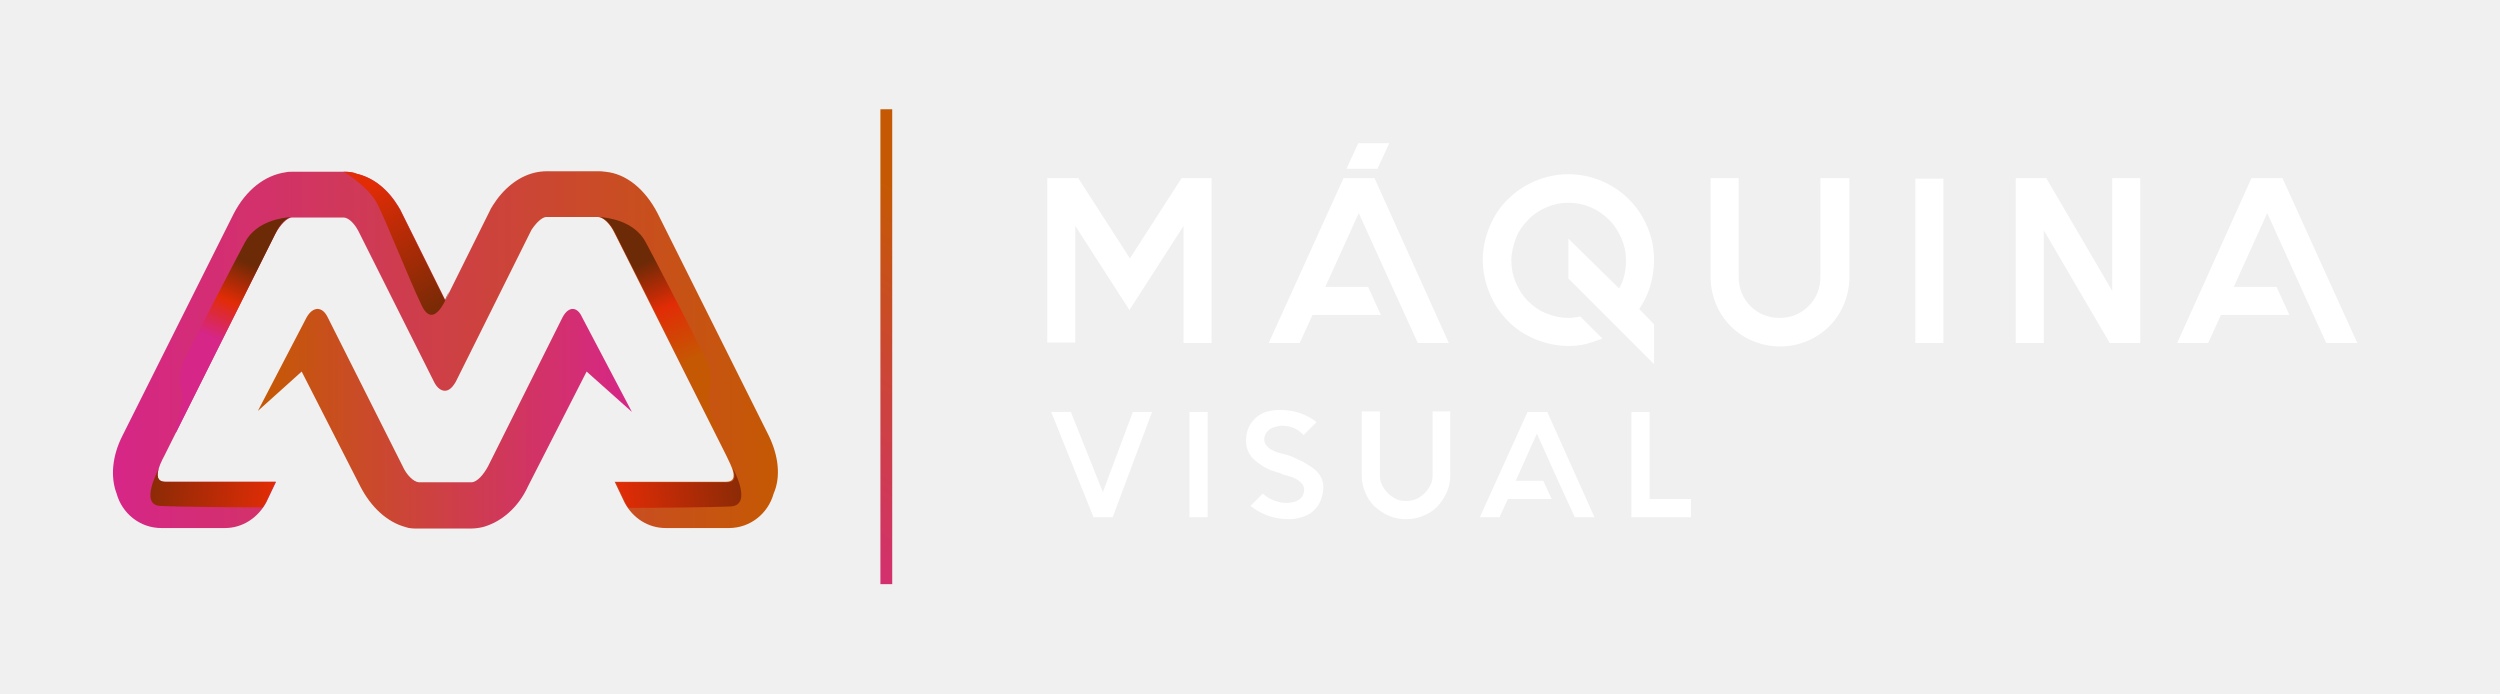
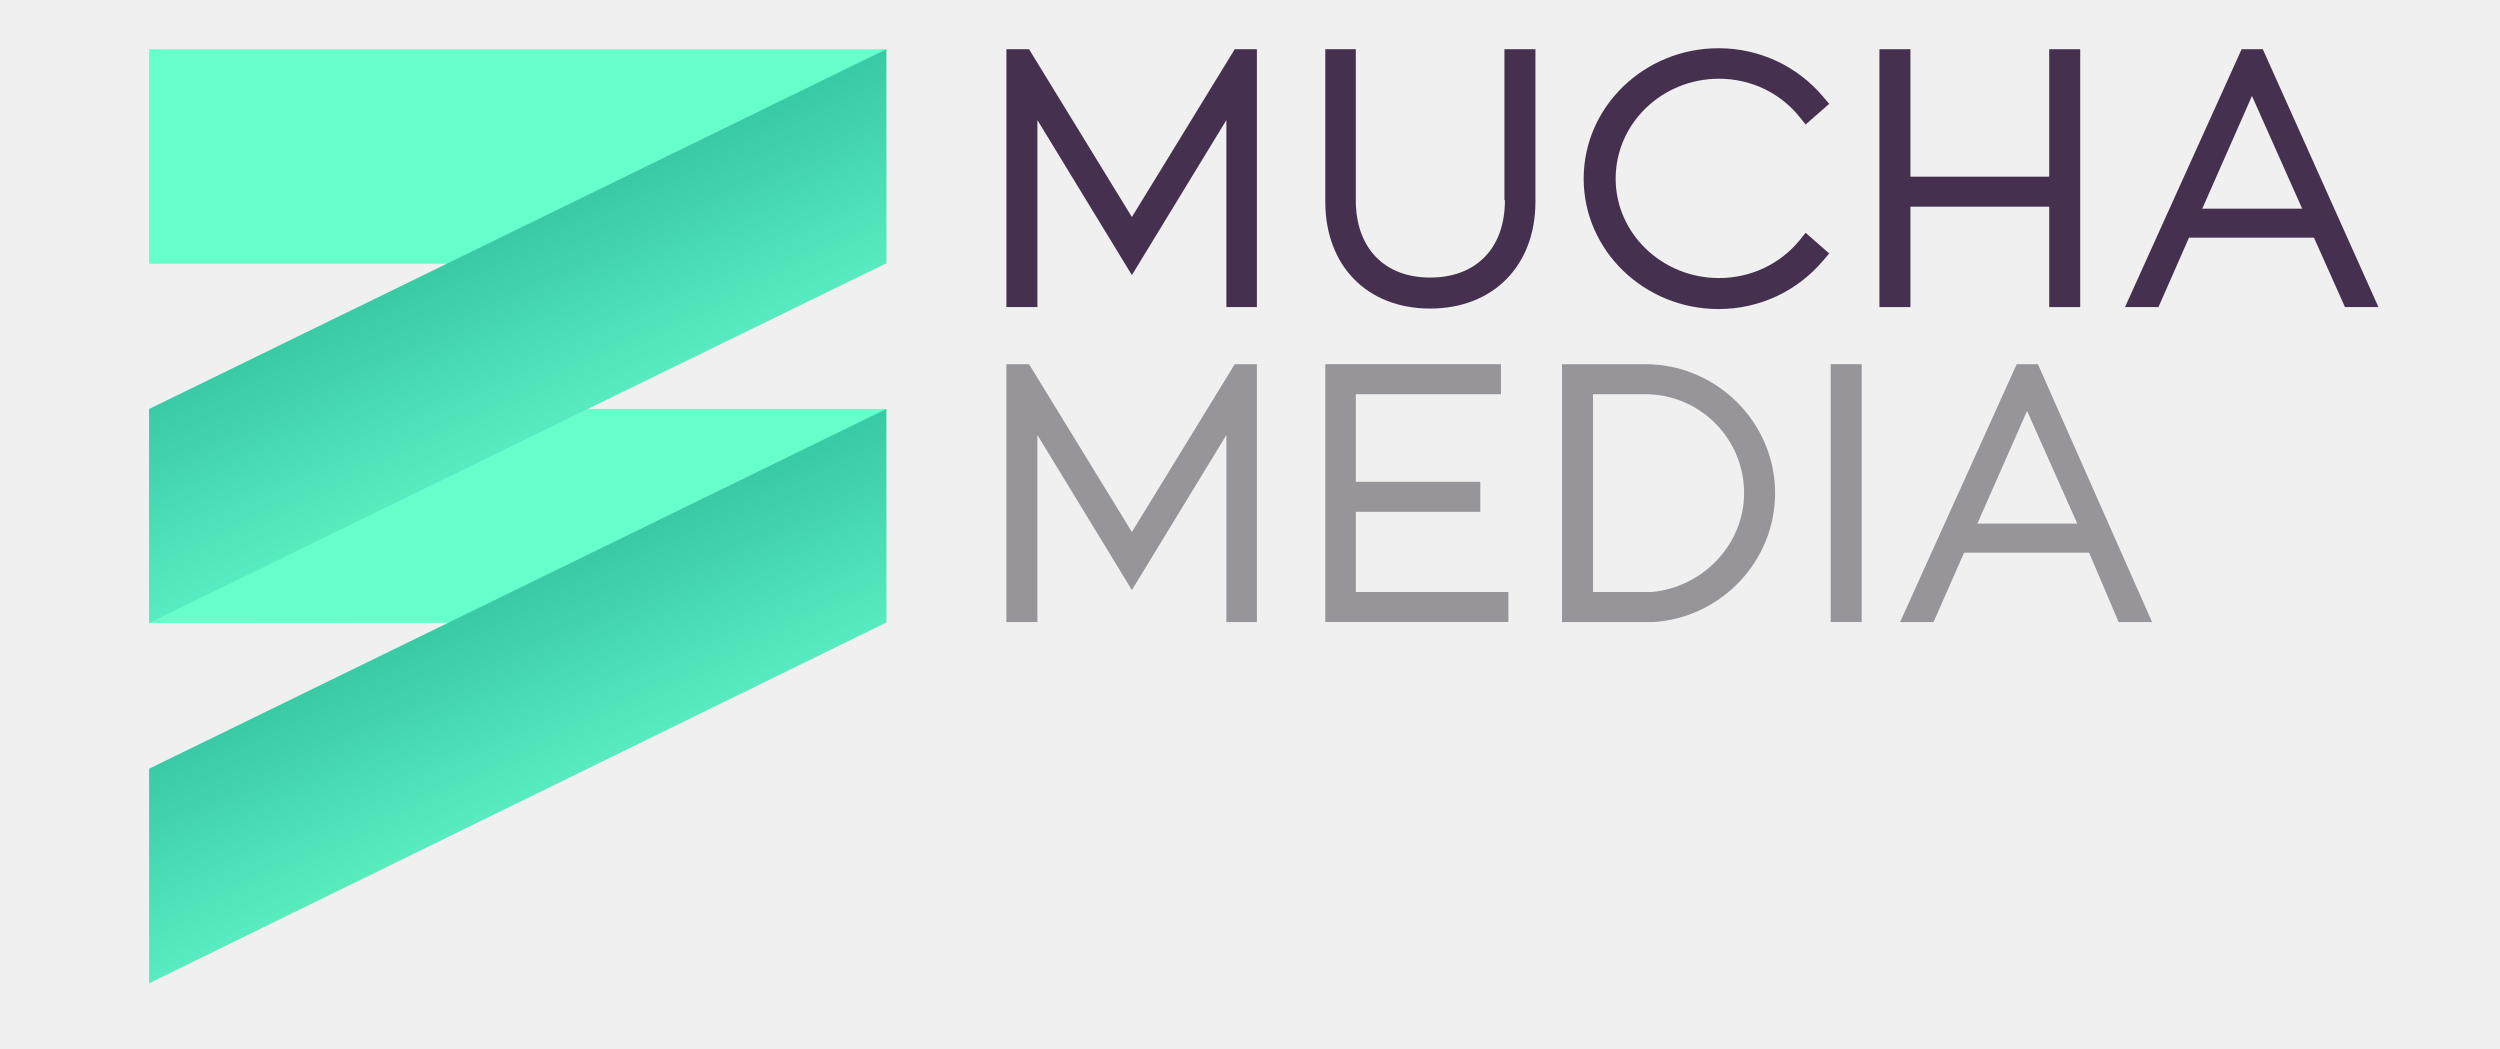
- <svg xmlns="http://www.w3.org/2000/svg" version="1.1" id="Layer_1" x="0px" y="0px" viewBox="0 0 508 141" style="enable-background:new 0 0 508 141;" xml:space="preserve">
+ <svg xmlns="http://www.w3.org/2000/svg" version="1.1" id="Layer_1" x="0px" y="0px" viewBox="0 0 508 213" style="enable-background:new 0 0 508 213;" xml:space="preserve">
  <style type="text/css">
- 	.st0{fill:#1E1814;}
+ 	.st0{fill:#66FFCC;}
	.st1{fill:url(#SVGID_1_);}
	.st2{fill:url(#SVGID_2_);}
- 	.st3{fill:url(#SVGID_3_);}
- 	.st4{fill:url(#SVGID_4_);}
- 	.st5{fill:url(#SVGID_5_);}
- 	.st6{fill:url(#SVGID_6_);}
- 	.st7{fill:url(#SVGID_7_);}
- 	.st8{fill:url(#SVGID_8_);}
- 	.st9{fill:url(#SVGID_9_);}
- 	.st10{fill:url(#SVGID_10_);}
- 	.st11{fill:#FFFFFF;}
- 	.st12{fill:url(#SVGID_11_);}
- 	.st13{fill:url(#SVGID_12_);}
- 	.st14{fill:url(#SVGID_13_);}
- 	.st15{fill:url(#SVGID_14_);}
- 	.st16{fill:url(#SVGID_15_);}
- 	.st17{fill:url(#SVGID_16_);}
- 	.st18{fill:url(#SVGID_17_);}
- 	.st19{fill:url(#SVGID_18_);}
- 	.st20{fill:url(#SVGID_19_);}
- 	.st21{fill:url(#SVGID_20_);}
+ 	.st3{fill:#45314F;}
+ 	.st4{fill:#979599;}
</style>
  <g>
    <g>
-       <path class="st0" d="M501.6,2980.6v33.5h-5.7v-23.7l-11,17.1l-11-17.1v23.7h-5.7v-33.5h6.3l10.5,16.3l10.5-16.3H501.6z" />
-       <path class="st0" d="M549.9,3014.2h-6.3l-2.6-5.7l-2.6-5.7l-6.8-15l-6.8,15h8.7l2.6,5.7h-13.9l-2.6,5.7h-6.3l15.1-33.5h6.3    L549.9,3014.2z" />
-       <path class="st0" d="M594.6,2997.4c0,1.8-0.3,3.6-0.8,5.3s-1.3,3.2-2.2,4.6l3,3.1v8.1l-17.4-17.4v-8.1l10.2,10.2    c1-1.7,1.4-3.6,1.4-5.7c0-1.6-0.3-3-0.9-4.4c-0.6-1.4-1.4-2.7-2.5-3.8s-2.4-2-3.8-2.6s-2.9-0.9-4.5-0.9s-3,0.3-4.4,0.9    s-2.7,1.4-3.8,2.6c-1.1,1.1-2,2.4-2.5,3.8c-0.6,1.4-0.9,2.9-0.9,4.4c0,1.6,0.3,3.1,0.9,4.5c0.6,1.4,1.4,2.7,2.5,3.8s2.4,2,3.8,2.5    s2.9,0.9,4.4,0.9c0.4,0,0.8,0,1.2-0.1s0.8-0.1,1.2-0.2l4.5,4.5c-1.1,0.4-2.2,0.8-3.3,1.1c-1.2,0.3-2.4,0.4-3.6,0.4    c-2.4,0-4.6-0.5-6.8-1.4c-2.1-0.9-4-2.1-5.5-3.7c-1.6-1.6-2.8-3.4-3.7-5.6c-0.9-2.1-1.4-4.4-1.4-6.8c0-2.4,0.5-4.6,1.4-6.8    c0.9-2.1,2.1-4,3.7-5.5c1.6-1.6,3.4-2.8,5.5-3.7s4.4-1.4,6.8-1.4c2.4,0,4.7,0.5,6.8,1.4s3.9,2.1,5.5,3.7s2.8,3.4,3.7,5.5    C594.1,2992.7,594.6,2995,594.6,2997.4z" />
-       <path class="st0" d="M638.3,2980.7v20.1c0,1.9-0.4,3.8-1.1,5.5c-0.7,1.7-1.7,3.2-3,4.5s-2.8,2.3-4.5,3s-3.5,1.1-5.5,1.1    c-1.9,0-3.8-0.4-5.5-1.1c-1.7-0.7-3.2-1.7-4.5-3s-2.3-2.8-3-4.5s-1.1-3.5-1.1-5.5v-20.1h5.7v20.1c0,1.1,0.2,2.2,0.6,3.2    c0.4,1,1,1.9,1.8,2.7s1.7,1.4,2.7,1.8c1,0.4,2.1,0.6,3.2,0.6c2.3,0,4.3-0.8,5.9-2.4c0.8-0.8,1.4-1.7,1.8-2.7    c0.4-1,0.6-2.1,0.6-3.2v-20.1L638.3,2980.7L638.3,2980.7z" />
-       <path class="st0" d="M659.4,3014.2h-5.7v-33.4h5.7V3014.2z" />
-       <path class="st0" d="M700.4,2980.6v33.5h-6.2l-13.4-22.9v22.9H675v-33.5h6.2l13.4,22.9v-22.9H700.4z" />
-       <path class="st0" d="M753.5,3014.2h-6.3l-2.6-5.7l-2.6-5.7l-6.8-15l-6.8,15h8.7l2.6,5.7h-13.9l-2.6,5.7h-6.3l15.1-33.5h6.3    L753.5,3014.2z" />
-       <path class="st0" d="M477.6,3049.5l-8.6-21.4h4l6.5,16.3l6.1-16.3h3.9l-8,21.4H477.6z" />
-       <path class="st0" d="M500.8,3049.5h-3.7v-21.4h3.7V3049.5z" />
-       <path class="st0" d="M524.4,3043.4c0,1-0.2,1.9-0.5,2.7s-0.8,1.5-1.4,2.1c-0.6,0.6-1.3,1-2.2,1.3s-1.8,0.5-2.9,0.5    c-1.7,0-3.2-0.3-4.5-0.8s-2.4-1.2-3.3-1.9l2.5-2.5c0.7,0.6,1.4,1.1,2.3,1.4c0.5,0.2,1,0.3,1.4,0.4c0.4,0.1,0.8,0.1,1.1,0.1    c0.5,0,1-0.1,1.5-0.2c0.4-0.1,0.8-0.3,1.1-0.5c0.7-0.5,1-1.2,1-2c0-0.5-0.2-1-0.6-1.4c-0.3-0.3-0.7-0.6-1.1-0.8    c-0.4-0.2-0.8-0.4-1.2-0.5s-0.8-0.2-1.1-0.3c-0.1,0-0.2-0.1-0.3-0.1s-0.2,0-0.2-0.1c0,0-0.1,0-0.2-0.1c-0.4-0.1-1-0.3-1.9-0.6    c-0.8-0.3-1.6-0.7-2.4-1.3c-1.9-1.2-2.8-2.8-2.8-4.6c0-1.2,0.2-2.2,0.6-3s1-1.5,1.6-2c0.7-0.5,1.4-0.9,2.2-1.1    c0.8-0.2,1.6-0.3,2.4-0.3c1.5,0,2.7,0.2,3.7,0.5s1.8,0.7,2.4,1c0.3,0.2,0.6,0.4,0.8,0.5s0.4,0.3,0.6,0.5l-2.6,2.6    c-0.6-0.6-1.1-1-1.7-1.3c-0.9-0.4-1.8-0.6-2.7-0.6c-0.4,0-0.8,0.1-1.2,0.2c-0.4,0.1-0.8,0.2-1.1,0.4c-0.9,0.6-1.3,1.3-1.3,2.2    c0,0.6,0.2,1,0.6,1.4c0.3,0.3,0.6,0.6,1.1,0.8c0.4,0.2,0.8,0.4,1.2,0.5s0.8,0.2,1.2,0.3l0.4,0.1c0.1,0,0.3,0.1,0.6,0.2    c0.3,0.1,0.6,0.2,1,0.4s0.8,0.4,1.3,0.6c0.5,0.2,0.9,0.5,1.4,0.8C523.4,3040.1,524.4,3041.6,524.4,3043.4z" />
-       <path class="st0" d="M550.2,3028.1v12.9c0,1.2-0.2,2.4-0.7,3.5s-1.1,2-1.9,2.9c-0.8,0.8-1.8,1.5-2.9,1.9c-1.1,0.5-2.3,0.7-3.5,0.7    s-2.4-0.2-3.5-0.7s-2-1.1-2.9-1.9c-0.8-0.8-1.5-1.8-1.9-2.9c-0.5-1.1-0.7-2.3-0.7-3.5v-12.9h3.7v12.9c0,0.7,0.1,1.4,0.4,2    c0.3,0.6,0.7,1.2,1.2,1.7s1.1,0.9,1.7,1.2c0.6,0.3,1.3,0.4,2,0.4c1.5,0,2.7-0.5,3.8-1.6c0.5-0.5,0.9-1.1,1.2-1.7    c0.3-0.6,0.4-1.3,0.4-2v-12.9L550.2,3028.1L550.2,3028.1z" />
-       <path class="st0" d="M579.5,3049.5h-4l-1.7-3.7l-1.7-3.7l-4.3-9.6l-4.3,9.6h5.6l1.7,3.7h-8.9l-1.7,3.7h-4l9.7-21.4h4L579.5,3049.5    z" />
-       <path class="st0" d="M599.1,3045.8v3.7h-8.4H587v-3.7v-17.7h3.7v17.7H599.1z" />
+       <rect x="30.3" y="10" class="st0" width="149.8" height="43.6" />
+       <polygon class="st0" points="180.1,126.5 30.3,126.6 30.3,83.1 180.1,83.1   " />
+       <linearGradient id="SVGID_1_" gradientUnits="userSpaceOnUse" x1="788.396" y1="-505.124" x2="733.962" y2="-618.802" gradientTransform="matrix(1 0 0 1 -641.1312 734.423)">
+         <stop offset="0.476" style="stop-color:#66FBCC" />
+         <stop offset="0.996" style="stop-color:#33C29F" />
+       </linearGradient>
+       <polygon class="st1" points="180.1,126.5 30.3,199.8 30.3,156.2 180.1,83.1   " />
+       <linearGradient id="SVGID_2_" gradientUnits="userSpaceOnUse" x1="788.396" y1="-578.236" x2="733.962" y2="-691.915" gradientTransform="matrix(1 0 0 1 -641.1312 734.423)">
+         <stop offset="0.476" style="stop-color:#66FBCC" />
+         <stop offset="0.996" style="stop-color:#33C29F" />
+       </linearGradient>
+       <polygon class="st2" points="180.1,53.5 30.3,126.6 30.3,83.1 180.1,10   " />
    </g>
-     <linearGradient id="SVGID_1_" gradientUnits="userSpaceOnUse" x1="463.61" y1="-4099.398" x2="418.197" y2="-4170.653" gradientTransform="matrix(1 0 0 -1 0 -1108)">
-       <stop offset="0" style="stop-color:#C55903" />
-       <stop offset="1" style="stop-color:#D62688" />
-     </linearGradient>
-     <rect x="447.4" y="2966.7" class="st1" width="2.4" height="96.5" />
    <g>
-       <linearGradient id="SVGID_2_" gradientUnits="userSpaceOnUse" x1="426.523" y1="4267.5" x2="291.454" y2="4267.5" gradientTransform="matrix(1 0 0 1 0 -1252)">
-         <stop offset="0" style="stop-color:#C55903" />
-         <stop offset="1" style="stop-color:#D62688" />
-       </linearGradient>
-       <path class="st2" d="M424.6,3032.9l-22.6-45.2c-2.5-4.8-6.3-8-10.6-8.4c-0.6-0.1-1-0.1-1.4-0.1h-10.5c-0.8,0-1.7,0.1-2.5,0.3    c-3.3,0.8-6.3,3.2-8.5,6.7c-0.1,0.3-0.3,0.4-0.4,0.7l-9.2,18.5l-9.1-18.3c-0.1-0.3-0.3-0.4-0.4-0.7c-2.2-3.6-5.1-5.9-8.5-6.7    c-0.7-0.3-1.5-0.4-2.5-0.4h-10.6c-0.4,0-0.8,0-1.2,0.1c-4.3,0.6-8.1,3.6-10.6,8.4l-22.6,45.2c-2.1,4.1-2.5,8.4-1.2,11.8    c1.1,4,4.7,7,9.1,7h12.9c3.6,0,6.7-2.1,8.4-5.2l2-4.2c-4.5,0-22.6,0-22.6,0l0,0c-2.6,0.1-1.2-3.3-0.1-5.3l22.5-45    c1-1.9,2.5-3.4,3.4-3.4h10.6c1,0.1,2.1,1.2,2.9,2.7l15.4,30.7c0.6,1.2,1.4,1.8,2.2,1.8c0.8,0,1.5-0.6,2.2-1.8l15.4-30.9    c1-1.5,2.1-2.5,2.9-2.6l0,0H390l0,0c1.1,0,2.5,1.4,3.4,3.3l22.7,45.2c1,2.1,2.8,5.3-0.1,5.3c0,0-19.8,0-22.6,0l2,4.2    c1.7,3.2,4.8,5.2,8.4,5.2h12.8c4.4,0,8-3,9.1-7C427.1,3041.3,426.7,3037.1,424.6,3032.9z" />
-       <g>
-         <g>
-           <linearGradient id="SVGID_3_" gradientUnits="userSpaceOnUse" x1="393.847" y1="4250.357" x2="408.31" y2="4283.59" gradientTransform="matrix(1 0 0 1 0 -1252)">
-             <stop offset="4.669190e-02" style="stop-color:#6D2A06" />
-             <stop offset="0.325" style="stop-color:#E12C06" />
-             <stop offset="0.658" style="stop-color:#C55903" />
-           </linearGradient>
-           <path class="st3" d="M389.4,2988.6h0.4C389.5,2988.6,389.4,2988.6,389.4,2988.6z" />
-           <linearGradient id="SVGID_4_" gradientUnits="userSpaceOnUse" x1="394.099" y1="4250.248" x2="408.563" y2="4283.48" gradientTransform="matrix(1 0 0 1 0 -1252)">
-             <stop offset="4.669190e-02" style="stop-color:#6D2A06" />
-             <stop offset="0.325" style="stop-color:#E12C06" />
-             <stop offset="0.658" style="stop-color:#C55903" />
-           </linearGradient>
-           <path class="st4" d="M389.7,2988.6c0.1,0,0.3,0,0.4,0H390H389.7z" />
-           <linearGradient id="SVGID_5_" gradientUnits="userSpaceOnUse" x1="398.231" y1="4248.449" x2="412.695" y2="4281.681" gradientTransform="matrix(1 0 0 1 0 -1252)">
-             <stop offset="4.669190e-02" style="stop-color:#6D2A06" />
-             <stop offset="0.325" style="stop-color:#E12C06" />
-             <stop offset="0.658" style="stop-color:#C55903" />
-           </linearGradient>
-           <path class="st5" d="M413.1,3028.9c-1-3.7-0.6-4.8-0.3-5.7c0.5-1.5-0.1-4.3-0.8-5.7c-3.1-6.2-11.4-22.2-12.3-23.8      c-2.3-4.3-7.6-5-9.5-5.1c1.1,0.1,2.4,1.4,3.3,3.3l20.4,40.5c0-0.3,0-0.5,0.1-0.8C413.6,3030.7,413.3,3029.7,413.1,3028.9z" />
-         </g>
-       </g>
-       <g>
-         <linearGradient id="SVGID_6_" gradientUnits="userSpaceOnUse" x1="429.329" y1="4852.09" x2="394.191" y2="4855.873" gradientTransform="matrix(1 0 0 1 0 -1810)">
-           <stop offset="4.669190e-02" style="stop-color:#6D2A06" />
-           <stop offset="1" style="stop-color:#E12C06" />
-         </linearGradient>
-         <path class="st6" d="M417.3,3039.5c0.5,1.5,0.7,2.9-1.2,2.9c0,0-19.8,0-22.6,0l2,4.2c0.2,0.3,0.4,0.7,0.6,1     c4.6,0,17.2-0.1,20.9-0.3C421.5,3047,417.3,3039.5,417.3,3039.5z" />
-       </g>
-       <g>
-         <g>
-           <linearGradient id="SVGID_7_" gradientUnits="userSpaceOnUse" x1="-3298.096" y1="4248.459" x2="-3283.64" y2="4281.673" gradientTransform="matrix(-1 0 0 1 -2978.331 -1252)">
-             <stop offset="4.669190e-02" style="stop-color:#6D2A06" />
-             <stop offset="0.285" style="stop-color:#E12C06" />
-             <stop offset="0.51" style="stop-color:#D62688" />
-           </linearGradient>
-           <path class="st7" d="M304.9,3028.9c1-3.7,0.6-4.8,0.3-5.7c-0.5-1.5,0.1-4.3,0.8-5.7c3.1-6.2,11.4-22.2,12.3-23.8      c2.3-4.3,7.6-5,9.5-5.1c-1.1,0.1-2.4,1.4-3.3,3.3l-20.3,40.6c0-0.3-0.2-0.6-0.2-0.8C304.3,3030.7,304.7,3029.7,304.9,3028.9z" />
-         </g>
-       </g>
-       <g>
-         <linearGradient id="SVGID_8_" gradientUnits="userSpaceOnUse" x1="-3267.159" y1="4852.054" x2="-3302.298" y2="4855.836" gradientTransform="matrix(-1 0 0 1 -2978.331 -1810)">
-           <stop offset="4.669190e-02" style="stop-color:#6D2A06" />
-           <stop offset="1" style="stop-color:#E12C06" />
-         </linearGradient>
-         <path class="st8" d="M300.8,3039.5c-0.5,1.5-0.4,2.8,1.4,2.8c0,0,19.6,0,22.3,0l-2,4.2c-0.2,0.3-0.4,0.7-0.6,1     c-4.6,0-17.2-0.1-20.9-0.3C296.7,3047,300.8,3039.5,300.8,3039.5z" />
-       </g>
-       <g>
-         <linearGradient id="SVGID_9_" gradientUnits="userSpaceOnUse" x1="360.835" y1="4262.742" x2="342.927" y2="4234.503" gradientTransform="matrix(1 0 0 1 0 -1252)">
-           <stop offset="4.669190e-02" style="stop-color:#6D2A06" />
-           <stop offset="1" style="stop-color:#E12C06" />
-         </linearGradient>
-         <path class="st9" d="M345.1,2985.7c1.7,3.2,6.5,15.4,9.1,20.8c2.6,5.4,5.5-2.6,5.5-2.8l-0.8,1.7l-9.1-18.3     c-0.1-0.3-0.3-0.4-0.4-0.7c-2.2-3.6-5.1-5.9-8.5-6.7c-0.7-0.3-1.5-0.4-2.5-0.4h-0.1l0,0C338.3,2979.2,343.4,2982.5,345.1,2985.7z     " />
-       </g>
-       <linearGradient id="SVGID_10_" gradientUnits="userSpaceOnUse" x1="320.958" y1="4281.488" x2="396.846" y2="4281.488" gradientTransform="matrix(1 0 0 1 0 -1252)">
-         <stop offset="0" style="stop-color:#C55903" />
-         <stop offset="1" style="stop-color:#D62688" />
-       </linearGradient>
-       <path class="st10" d="M396.8,3028.1l-10.1-19.2c-1-2.3-2.8-2.3-4,0l-15.2,30.2c-1,1.9-2.3,3.2-3.3,3.3h-10.7    c-1.1-0.1-2.5-1.5-3.3-3.3l-15.2-30.2c-1.1-2.3-3-2.3-4.3,0l-9.9,19l8.9-8l11.9,23.3c2.2,4.3,5.5,7.3,9.2,8.3    c0.8,0.3,1.7,0.3,2.5,0.3H364c0.8,0,1.7-0.1,2.5-0.3c3.7-1,7.2-3.9,9.2-8.3l11.9-23.3L396.8,3028.1z" />
+       <polygon class="st3" points="230,44.1 209.1,10 204.5,10 204.5,62.4 210.8,62.4 210.8,24.4 230,55.9 249.2,24.4 249.2,62.4     255.4,62.4 255.4,10 250.9,10   " />
+       <path class="st3" d="M305.8,40.7c0,9.7-5.8,15.7-15.2,15.7c-9.3,0-15.1-6-15.1-15.7V10h-6.2v31c0,13,8.5,21.7,21.3,21.7    C303.4,62.7,312,54,312,41V10h-6.3V40.7z" />
+       <path class="st3" d="M349.3,16c6.4,0,12.4,2.8,16.4,7.8l1.2,1.5l4.8-4.2l-1.2-1.4c-5.3-6.3-13-9.9-21.3-9.9    c-15.1,0-27.4,11.9-27.4,26.5c0,14.6,12.3,26.5,27.4,26.5c8.3,0,16-3.6,21.3-9.9l1.2-1.4l-4.8-4.2l-1.2,1.5    c-4,4.9-10,7.7-16.4,7.7c-11.6,0-21-9.1-21-20.2C328.3,25.1,337.7,16,349.3,16z" />
+       <polygon class="st3" points="416.4,35.9 388.2,35.9 388.2,10 381.9,10 381.9,62.4 388.2,62.4 388.2,42 416.4,42 416.4,62.4     422.7,62.4 422.7,10 416.4,10   " />
+       <path class="st3" d="M459.8,10h-4.3l-23.7,52.4h6.8l6.2-14.1h25.4l6.3,14.1h6.8L459.8,10z M447.5,42.4l10.1-22.9l10.2,22.9H447.5z    " />
    </g>
-   </g>
-   <g>
    <g>
-       <path class="st11" d="M246.2,36.2v33.5h-5.7V45.9l-11,17.1l-11-17.1v23.7h-5.7V36.2h6.3l10.5,16.3l10.5-16.3H246.2z" />
-       <path class="st11" d="M294.4,69.7h-6.3l-2.6-5.7l-2.6-5.7l-6.8-15l-6.8,15h8.7l2.6,5.7h-13.9l-2.6,5.7h-6.3L273,36.2h6.3    L294.4,69.7z" />
-       <path class="st11" d="M336.1,52.9c0,1.8-0.3,3.6-0.8,5.3s-1.3,3.2-2.2,4.6l3,3.1V74l-17.4-17.4v-8.1L329,58.6    c1-1.7,1.4-3.6,1.4-5.7c0-1.6-0.3-3-0.9-4.4s-1.4-2.7-2.5-3.8s-2.4-2-3.8-2.6s-2.9-0.9-4.5-0.9s-3,0.3-4.4,0.9s-2.7,1.4-3.8,2.6    c-1.1,1.1-2,2.4-2.5,3.8s-0.9,2.9-0.9,4.4c0,1.6,0.3,3.1,0.9,4.5s1.4,2.7,2.5,3.8s2.4,2,3.8,2.5c1.4,0.6,2.9,0.9,4.4,0.9    c0.4,0,0.8,0,1.2-0.1c0.4,0,0.8-0.1,1.2-0.2l4.5,4.5c-1.1,0.4-2.2,0.8-3.3,1.1c-1.2,0.3-2.4,0.4-3.6,0.4c-2.4,0-4.6-0.5-6.8-1.4    c-2.1-0.9-4-2.1-5.5-3.7c-1.6-1.6-2.8-3.4-3.7-5.6c-0.9-2.1-1.4-4.4-1.4-6.8s0.5-4.6,1.4-6.8c0.9-2.1,2.1-4,3.7-5.5    c1.6-1.6,3.4-2.8,5.5-3.7s4.4-1.4,6.8-1.4s4.7,0.5,6.8,1.4c2.1,0.9,3.9,2.1,5.5,3.7c1.6,1.6,2.8,3.4,3.7,5.5    C335.7,48.3,336.1,50.5,336.1,52.9z" />
-       <path class="st11" d="M375.8,36.2v20.1c0,1.9-0.4,3.8-1.1,5.5s-1.7,3.2-3,4.5s-2.8,2.3-4.5,3s-3.5,1.1-5.5,1.1    c-1.9,0-3.8-0.4-5.5-1.1s-3.2-1.7-4.5-3s-2.3-2.8-3-4.5s-1.1-3.5-1.1-5.5V36.2h5.7v20.1c0,1.1,0.2,2.2,0.6,3.2s1,1.9,1.8,2.7    s1.7,1.4,2.7,1.8s2.1,0.6,3.2,0.6c2.3,0,4.3-0.8,5.9-2.4c0.8-0.8,1.4-1.7,1.8-2.7s0.6-2.1,0.6-3.2V36.2H375.8z" />
-       <path class="st11" d="M394.9,69.7h-5.7V36.3h5.7V69.7z" />
-       <path class="st11" d="M434.9,36.2v33.5h-6.2l-13.4-22.9v22.9h-5.7V36.2h6.2l13.4,22.9V36.2H434.9z" />
-       <path class="st11" d="M479,69.7h-6.3l-2.6-5.7l-2.6-5.7l-6.8-15l-6.8,15h8.7l2.6,5.7h-13.9l-2.6,5.7h-6.3l15.1-33.5h6.3L479,69.7z    " />
-       <path class="st11" d="M222.2,105.1l-8.6-21.4h4l6.5,16.3l6.1-16.3h3.9l-8,21.4H222.2z" />
-       <path class="st11" d="M245.4,105.1h-3.7V83.7h3.7V105.1z" />
-       <path class="st11" d="M268.9,98.9c0,1-0.2,1.9-0.5,2.7c-0.3,0.8-0.8,1.5-1.4,2.1s-1.3,1-2.2,1.3c-0.9,0.3-1.8,0.5-2.9,0.5    c-1.7,0-3.2-0.3-4.5-0.8s-2.4-1.2-3.3-1.9l2.5-2.5c0.7,0.6,1.4,1.1,2.3,1.4c0.5,0.2,1,0.3,1.4,0.4s0.8,0.1,1.1,0.1    c0.5,0,1-0.1,1.5-0.2c0.4-0.1,0.8-0.3,1.1-0.5c0.7-0.5,1-1.2,1-2c0-0.5-0.2-1-0.6-1.4c-0.3-0.3-0.7-0.6-1.1-0.8    c-0.4-0.2-0.8-0.4-1.2-0.5s-0.8-0.2-1.1-0.3c-0.1,0-0.2-0.1-0.3-0.1c-0.1,0-0.2,0-0.2-0.1c0,0-0.1,0-0.2-0.1    c-0.4-0.1-1-0.3-1.9-0.6c-0.8-0.3-1.6-0.7-2.4-1.3c-1.9-1.2-2.8-2.8-2.8-4.6c0-1.2,0.2-2.2,0.6-3c0.4-0.8,1-1.5,1.6-2    s1.4-0.9,2.2-1.1s1.6-0.3,2.4-0.3c1.5,0,2.7,0.2,3.7,0.5s1.8,0.7,2.4,1c0.3,0.2,0.6,0.4,0.8,0.5c0.2,0.1,0.4,0.3,0.6,0.5l-2.6,2.6    c-0.6-0.6-1.1-1-1.7-1.3c-0.9-0.4-1.8-0.6-2.7-0.6c-0.4,0-0.8,0.1-1.2,0.2s-0.8,0.2-1.1,0.4c-0.9,0.6-1.3,1.3-1.3,2.2    c0,0.6,0.2,1,0.6,1.4c0.3,0.3,0.6,0.6,1.1,0.8c0.4,0.2,0.8,0.4,1.2,0.5s0.8,0.2,1.2,0.3l0.4,0.1c0.1,0,0.3,0.1,0.6,0.2    c0.3,0.1,0.6,0.2,1,0.4c0.4,0.2,0.8,0.4,1.3,0.6s0.9,0.5,1.4,0.8C267.9,95.6,268.9,97.2,268.9,98.9z" />
-       <path class="st11" d="M294.7,83.6v12.9c0,1.2-0.2,2.4-0.7,3.5s-1.1,2-1.9,2.9c-0.8,0.8-1.8,1.5-2.9,1.9c-1.1,0.5-2.3,0.7-3.5,0.7    s-2.4-0.2-3.5-0.7s-2-1.1-2.9-1.9c-0.8-0.8-1.5-1.8-1.9-2.9c-0.5-1.1-0.7-2.3-0.7-3.5V83.6h3.7v12.9c0,0.7,0.1,1.4,0.4,2    s0.7,1.2,1.2,1.7s1.1,0.9,1.7,1.2c0.6,0.3,1.3,0.4,2,0.4c1.5,0,2.7-0.5,3.8-1.6c0.5-0.5,0.9-1.1,1.2-1.7s0.4-1.3,0.4-2V83.6H294.7    z" />
-       <path class="st11" d="M324,105.1h-4l-1.7-3.7l-1.7-3.7l-4.3-9.6l-4.3,9.6h5.6l1.7,3.7h-8.9l-1.7,3.7h-4l9.7-21.4h4L324,105.1z" />
-       <path class="st11" d="M343.6,101.4v3.7h-8.4h-3.7v-3.7V83.7h3.7v17.7C335.2,101.4,343.6,101.4,343.6,101.4z" />
-       <g>
-         <polygon class="st11" points="273.6,34.3 279.9,34.3 282.3,29.1 276,29.1    " />
-       </g>
-     </g>
-     <linearGradient id="SVGID_11_" gradientUnits="userSpaceOnUse" x1="195.103" y1="-1154.909" x2="149.69" y2="-1226.165" gradientTransform="matrix(1 0 0 -1 0 -1108)">
-       <stop offset="0" style="stop-color:#C55903" />
-       <stop offset="1" style="stop-color:#D62688" />
-     </linearGradient>
-     <rect x="178.9" y="22.2" class="st12" width="2.4" height="96.5" />
-     <g>
-       <linearGradient id="SVGID_12_" gradientUnits="userSpaceOnUse" x1="158.072" y1="1323.05" x2="22.954" y2="1323.05" gradientTransform="matrix(1 0 0 1 0 -1252)">
-         <stop offset="0" style="stop-color:#C55903" />
-         <stop offset="1" style="stop-color:#D62688" />
-       </linearGradient>
-       <path class="st13" d="M156.2,88.5l-22.6-45.2c-2.5-4.8-6.3-8-10.6-8.4c-0.6-0.1-1-0.1-1.4-0.1h-10.5c-0.8,0-1.7,0.1-2.5,0.3    c-3.3,0.8-6.3,3.2-8.5,6.7c-0.1,0.3-0.3,0.4-0.4,0.7L90.5,61l-9.1-18.3c-0.1-0.3-0.3-0.4-0.4-0.7c-2.2-3.6-5.1-5.9-8.5-6.7    C71.8,35,71,34.9,70,34.9H59.3c-0.4,0-0.8,0-1.2,0.1c-4.3,0.6-8.1,3.6-10.6,8.4L24.9,88.5c-2.1,4.1-2.5,8.4-1.2,11.8    c1.1,4,4.7,7,9.1,7h12.9c3.6,0,6.7-2.1,8.4-5.2l2-4.2c-4.5,0-22.6,0-22.6,0l0,0c-2.6,0.1-1.2-3.3-0.1-5.3l22.5-45    c1-1.9,2.5-3.4,3.4-3.4h10.6c1,0.1,2.1,1.2,2.9,2.7l15.4,30.7c0.6,1.2,1.4,1.8,2.2,1.8c0.8,0,1.5-0.6,2.2-1.8L108,46.7    c1-1.5,2.1-2.5,2.9-2.6l0,0h10.6l0,0c1.1,0,2.5,1.4,3.4,3.3l22.7,45.2c1,2.1,2.8,5.3-0.1,5.3c0,0-19.8,0-22.6,0l2,4.2    c1.7,3.2,4.8,5.2,8.4,5.2h12.8c4.4,0,8-3,9.1-7C158.7,96.9,158.2,92.6,156.2,88.5z" />
-       <g>
-         <g>
-           <linearGradient id="SVGID_13_" gradientUnits="userSpaceOnUse" x1="125.371" y1="1305.913" x2="139.835" y2="1339.145" gradientTransform="matrix(1 0 0 1 0 -1252)">
-             <stop offset="4.669190e-02" style="stop-color:#6D2A06" />
-             <stop offset="0.325" style="stop-color:#E12C06" />
-             <stop offset="0.658" style="stop-color:#C55903" />
-           </linearGradient>
-           <path class="st14" d="M120.9,44.1h0.4C121.1,44.1,120.9,44.1,120.9,44.1z" />
-           <linearGradient id="SVGID_14_" gradientUnits="userSpaceOnUse" x1="125.707" y1="1305.767" x2="140.171" y2="1338.999" gradientTransform="matrix(1 0 0 1 0 -1252)">
-             <stop offset="4.669190e-02" style="stop-color:#6D2A06" />
-             <stop offset="0.325" style="stop-color:#E12C06" />
-             <stop offset="0.658" style="stop-color:#C55903" />
-           </linearGradient>
-           <path class="st15" d="M121.3,44.1c0.1,0,0.3,0,0.4,0h-0.1H121.3z" />
-           <linearGradient id="SVGID_15_" gradientUnits="userSpaceOnUse" x1="129.756" y1="1304.005" x2="144.219" y2="1337.237" gradientTransform="matrix(1 0 0 1 0 -1252)">
-             <stop offset="4.669190e-02" style="stop-color:#6D2A06" />
-             <stop offset="0.325" style="stop-color:#E12C06" />
-             <stop offset="0.658" style="stop-color:#C55903" />
-           </linearGradient>
-           <path class="st16" d="M144.6,84.4c-1-3.7-0.6-4.8-0.3-5.7c0.5-1.5-0.1-4.3-0.8-5.7c-3.1-6.2-11.4-22.2-12.3-23.8      c-2.3-4.3-7.6-5-9.5-5.1c1.1,0.1,2.4,1.4,3.3,3.3L145.5,88c0-0.3,0-0.5,0.1-0.8C145.2,86.2,144.9,85.3,144.6,84.4z" />
-         </g>
-       </g>
-       <g>
-         <linearGradient id="SVGID_16_" gradientUnits="userSpaceOnUse" x1="160.882" y1="1907.694" x2="125.743" y2="1911.477" gradientTransform="matrix(1 0 0 1 0 -1810)">
-           <stop offset="4.669190e-02" style="stop-color:#6D2A06" />
-           <stop offset="1" style="stop-color:#E12C06" />
-         </linearGradient>
-         <path class="st17" d="M148.9,95.1c0.5,1.5,0.7,2.9-1.2,2.9c0,0-19.8,0-22.6,0l2,4.2c0.2,0.3,0.4,0.7,0.6,1     c4.6,0,17.2-0.1,20.9-0.3C153,102.5,148.9,95.1,148.9,95.1z" />
-       </g>
-       <g>
-         <g>
-           <linearGradient id="SVGID_17_" gradientUnits="userSpaceOnUse" x1="-3029.586" y1="1303.981" x2="-3015.13" y2="1337.195" gradientTransform="matrix(-1 0 0 1 -2978.331 -1252)">
-             <stop offset="4.669190e-02" style="stop-color:#6D2A06" />
-             <stop offset="0.285" style="stop-color:#E12C06" />
-             <stop offset="0.51" style="stop-color:#D62688" />
-           </linearGradient>
-           <path class="st18" d="M36.4,84.4c1-3.7,0.6-4.8,0.3-5.7c-0.5-1.5,0.1-4.3,0.8-5.7c3.1-6.2,11.4-22.2,12.3-23.8      c2.3-4.3,7.6-5,9.5-5.1c-1.1,0.1-2.4,1.4-3.3,3.3L35.7,88c0-0.3-0.2-0.6-0.2-0.8C35.9,86.2,36.2,85.3,36.4,84.4z" />
-         </g>
-       </g>
-       <g>
-         <linearGradient id="SVGID_18_" gradientUnits="userSpaceOnUse" x1="-2998.7" y1="1907.656" x2="-3033.838" y2="1911.439" gradientTransform="matrix(-1 0 0 1 -2978.331 -1810)">
-           <stop offset="4.669190e-02" style="stop-color:#6D2A06" />
-           <stop offset="1" style="stop-color:#E12C06" />
-         </linearGradient>
-         <path class="st19" d="M32.3,95.1c-0.5,1.5-0.4,2.8,1.4,2.8c0,0,19.6,0,22.3,0l-2,4.2c-0.2,0.3-0.4,0.7-0.6,1     c-4.6,0-17.2-0.1-20.9-0.3C28.2,102.5,32.4,95.1,32.3,95.1z" />
-       </g>
-       <g>
-         <linearGradient id="SVGID_19_" gradientUnits="userSpaceOnUse" x1="92.324" y1="1318.324" x2="74.416" y2="1290.085" gradientTransform="matrix(1 0 0 1 0 -1252)">
-           <stop offset="4.669190e-02" style="stop-color:#6D2A06" />
-           <stop offset="1" style="stop-color:#E12C06" />
-         </linearGradient>
-         <path class="st20" d="M76.6,41.3c1.7,3.2,6.5,15.4,9.1,20.8s5.5-2.6,5.5-2.8L90.4,61l-9.1-18.3c-0.1-0.3-0.3-0.4-0.4-0.7     c-2.2-3.6-5.1-5.9-8.5-6.7c-0.7-0.3-1.5-0.4-2.5-0.4h-0.1l0,0C69.8,34.8,75,38.1,76.6,41.3z" />
-       </g>
-       <linearGradient id="SVGID_20_" gradientUnits="userSpaceOnUse" x1="52.505" y1="1337.088" x2="128.392" y2="1337.088" gradientTransform="matrix(1 0 0 1 0 -1252)">
-         <stop offset="0" style="stop-color:#C55903" />
-         <stop offset="1" style="stop-color:#D62688" />
-       </linearGradient>
-       <path class="st21" d="M128.4,83.7l-10.1-19.2c-1-2.3-2.8-2.3-4,0L99.2,94.7c-1,1.9-2.3,3.2-3.3,3.3H85.1c-1.1-0.1-2.5-1.5-3.3-3.3    L66.6,64.5c-1.1-2.3-3-2.3-4.3,0l-9.9,19l8.9-8l11.9,23.3c2.2,4.3,5.5,7.3,9.2,8.3c0.8,0.3,1.7,0.3,2.5,0.3h10.7    c0.8,0,1.7-0.1,2.5-0.3c3.7-1,7.2-3.9,9.2-8.3l11.9-23.3L128.4,83.7z" />
+       <polygon class="st4" points="230,108.1 209.1,74 204.5,74 204.5,126.4 210.8,126.4 210.8,88.4 230,119.9 249.2,88.4 249.2,126.4     255.4,126.4 255.4,74 250.9,74   " />
+       <polygon class="st4" points="275.5,104 300.8,104 300.8,97.9 275.5,97.9 275.5,80.1 305,80.1 305,74 269.3,74 269.3,126.4     306.5,126.4 306.5,120.3 275.5,120.3   " />
+       <path class="st4" d="M334.3,74h-16.9v52.4h1.9l16.7,0c13.8-0.9,24.7-12.4,24.7-26.2C360.7,85.8,348.8,74,334.3,74z M323.7,120.3    V80.1h10.6c11.1,0,20.1,9,20.1,20.1c0,10.3-8.2,19.1-18.8,20.1H323.7z" />
+       <rect x="372" y="74" class="st4" width="6.3" height="52.4" />
+       <path class="st4" d="M414.1,74h-4.3l-23.7,52.4h6.8l6.2-14.1h25.4l6,14.1h6.8L414.1,74z M401.8,106.4l10.1-22.9l10.2,22.9H401.8z" />
    </g>
  </g>
</svg>
